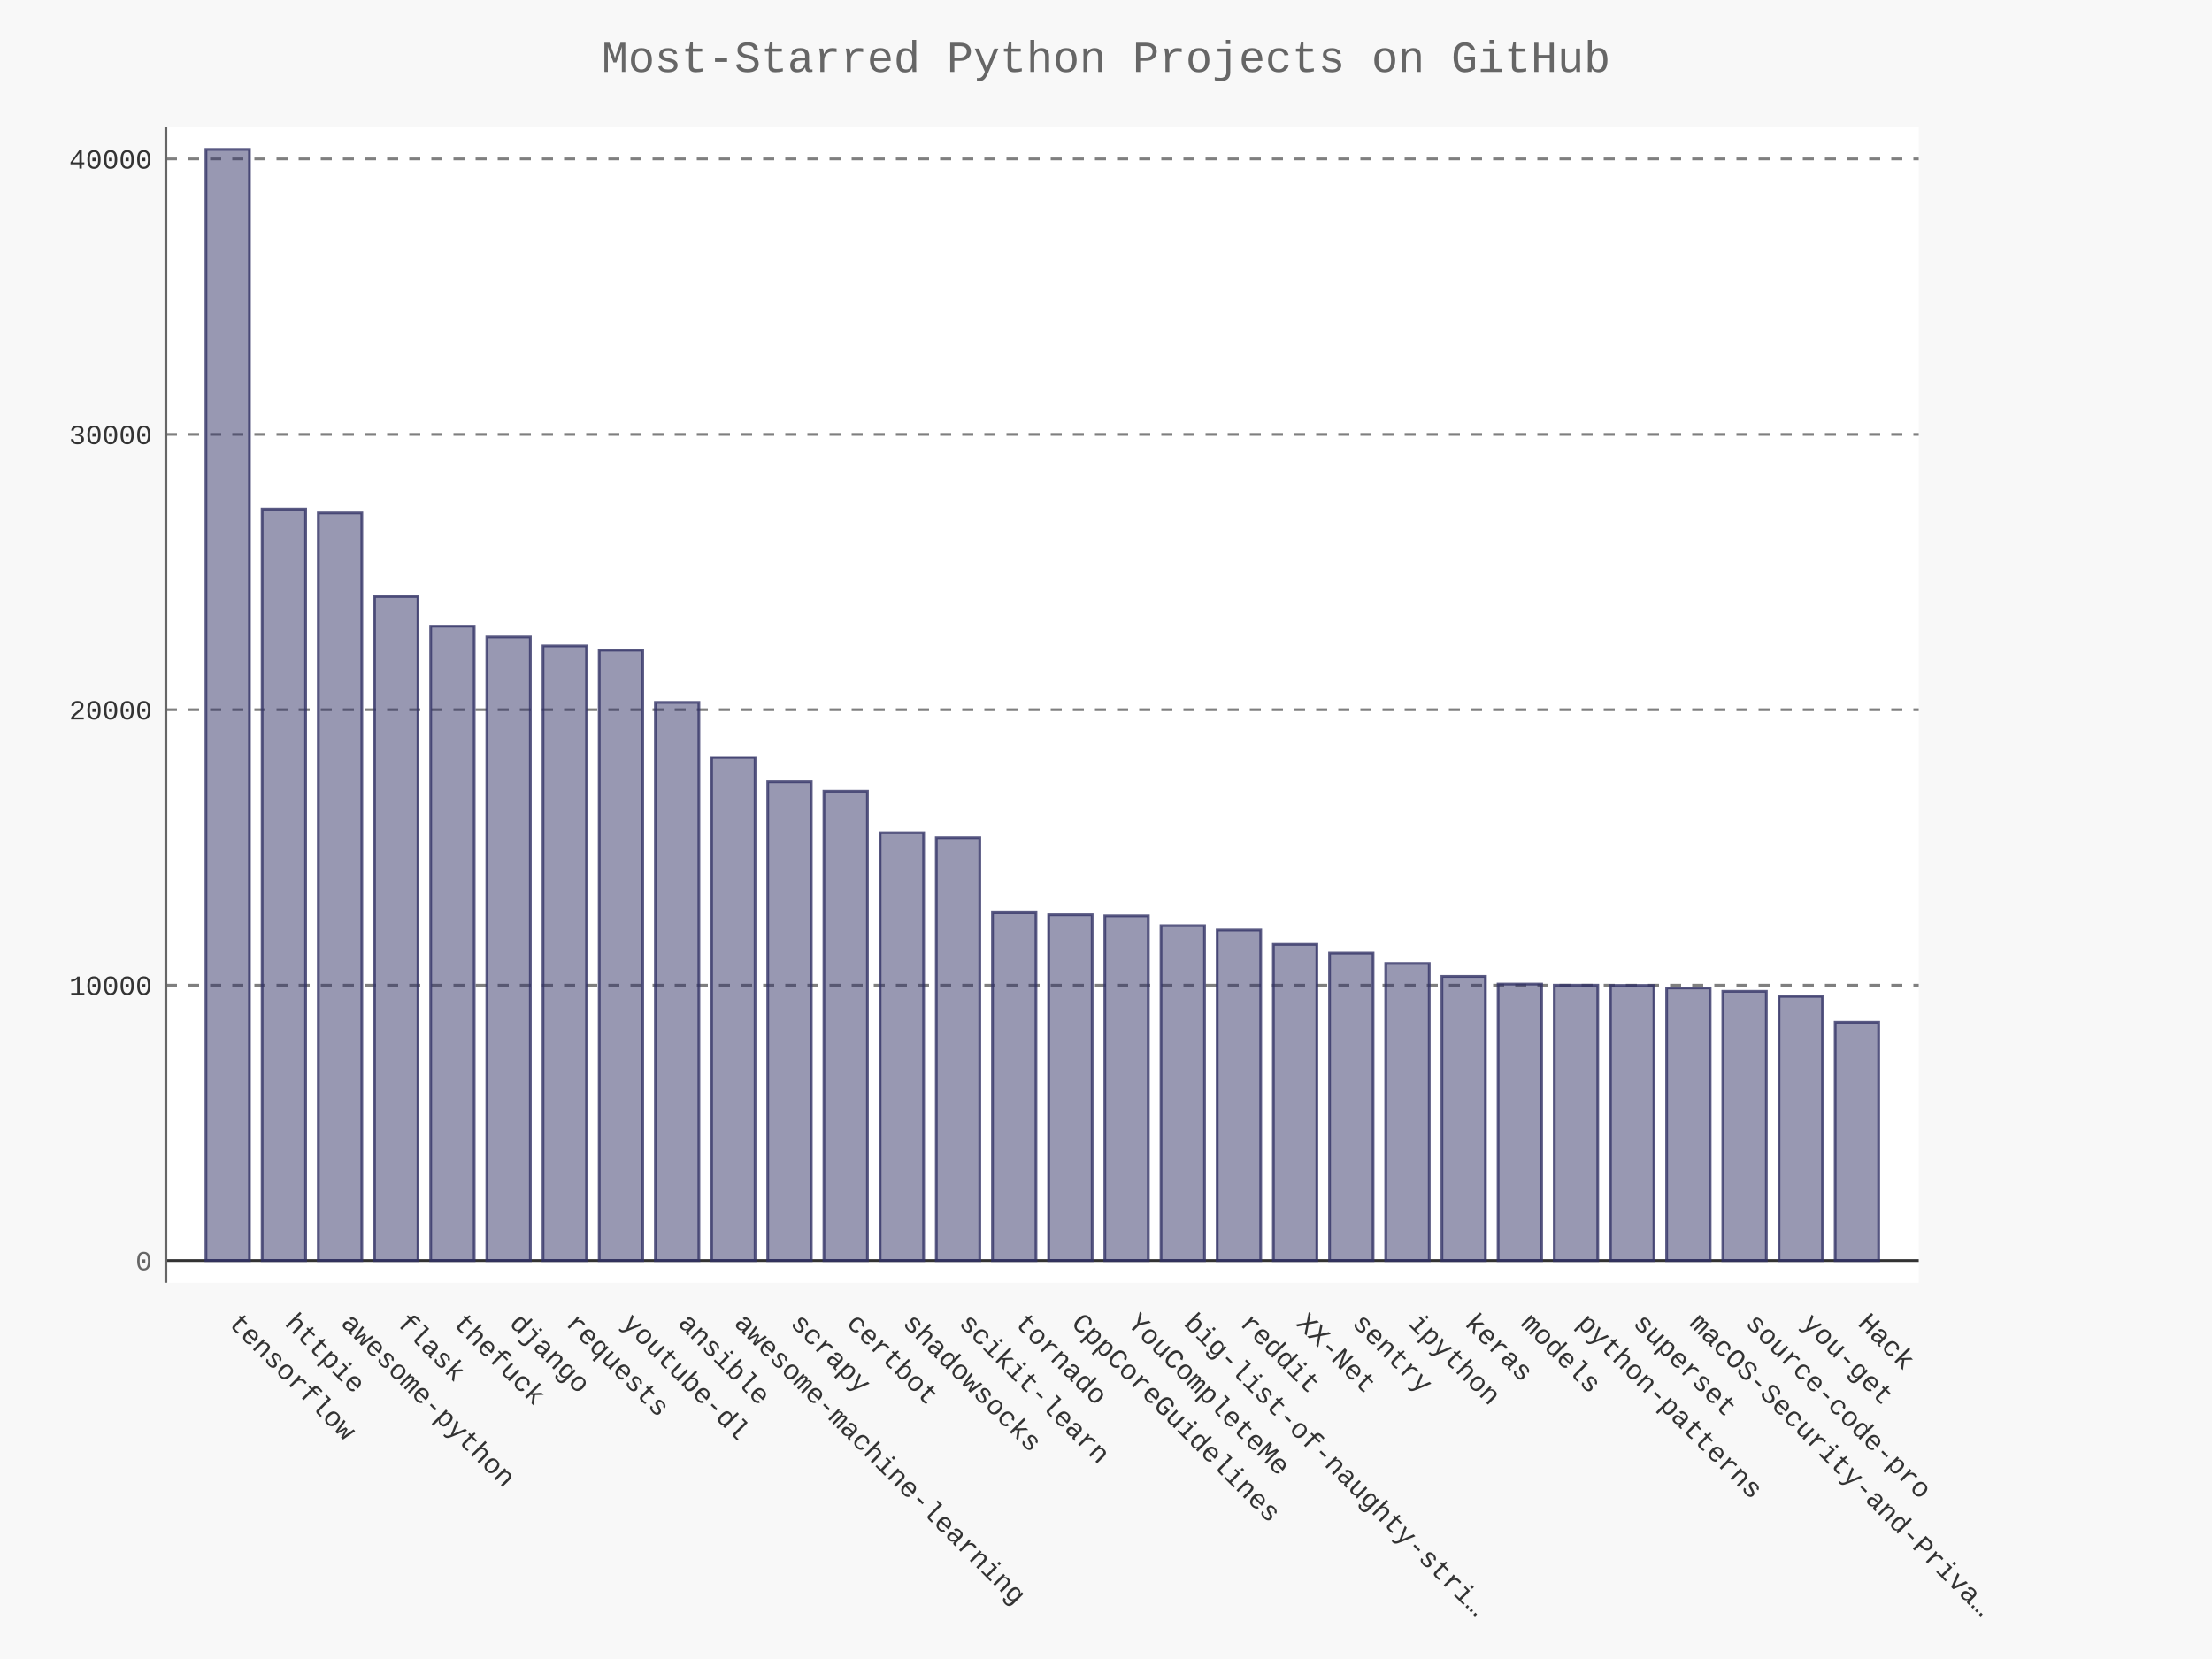
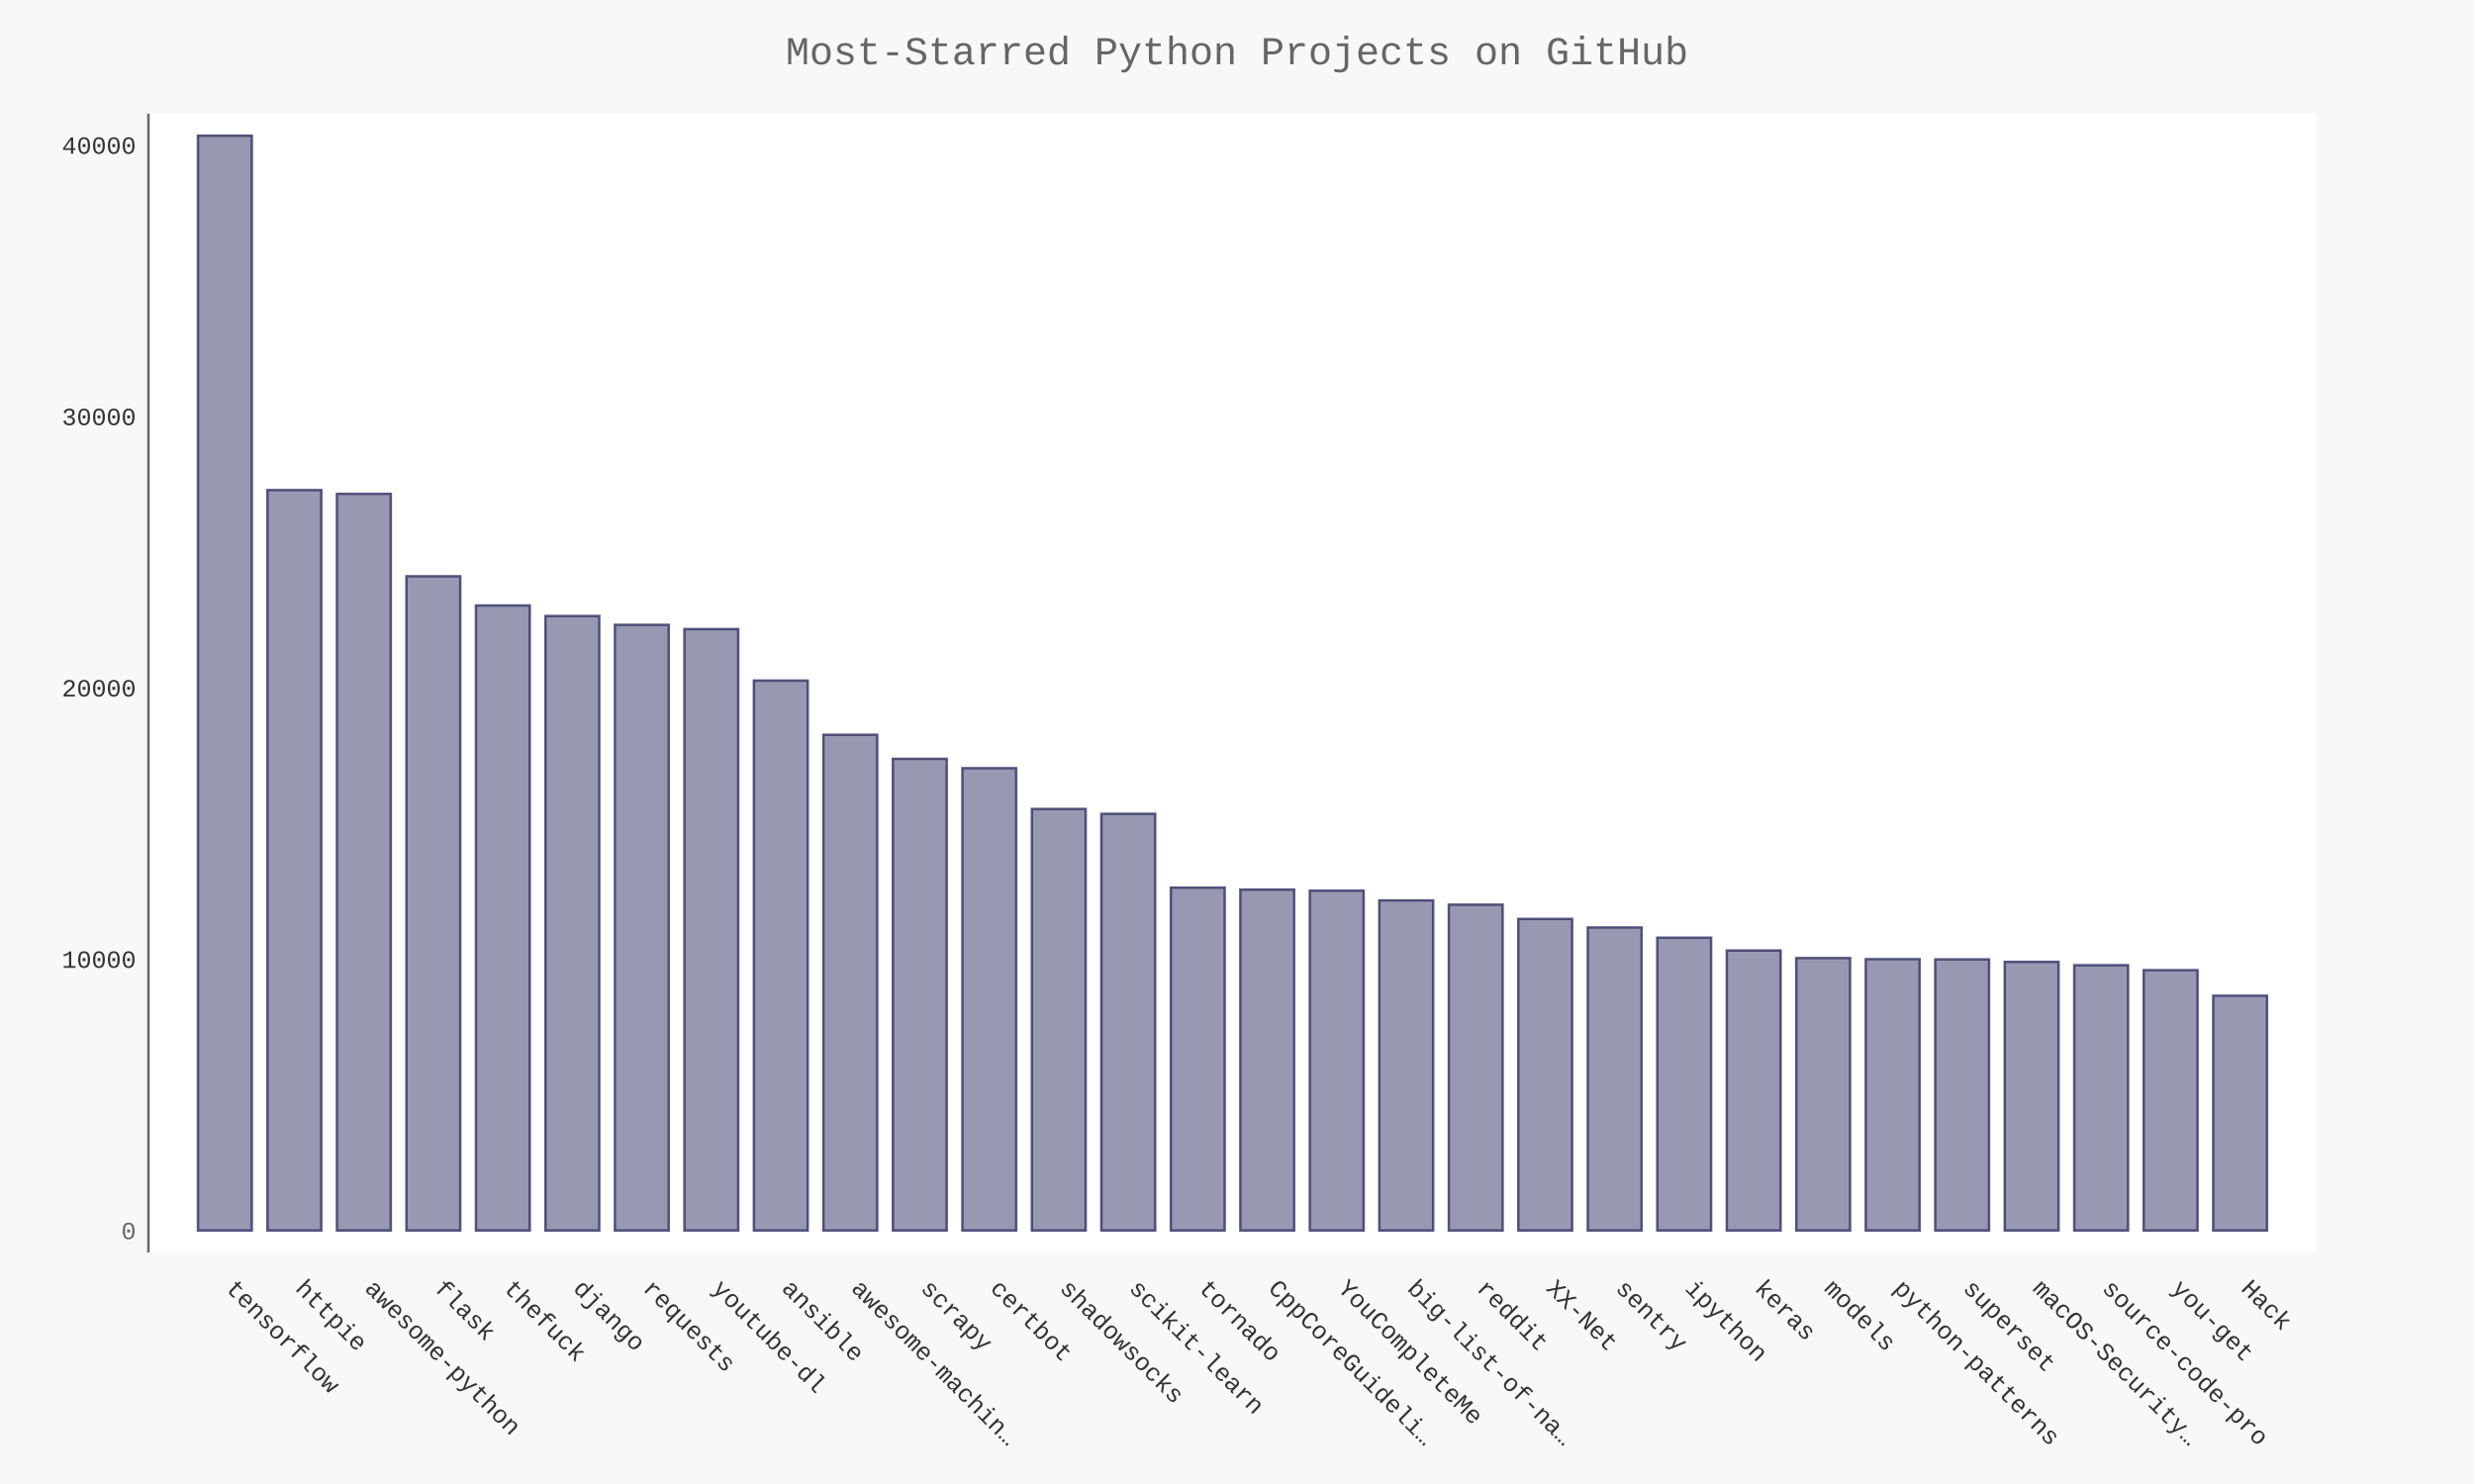
- <svg xmlns="http://www.w3.org/2000/svg" id="chart-08a2d238-3575-4524-9572-2bf1769b2b29" class="pygal-chart" viewBox="0 0 800 600">
+ <svg xmlns="http://www.w3.org/2000/svg" id="chart-a8e51111-514a-4ec0-9940-d9e63acb96ae" class="pygal-chart" viewBox="0 0 1000 600">
  <defs>
-     <style type="text/css">#chart-08a2d238-3575-4524-9572-2bf1769b2b29{-webkit-user-select:none;-webkit-font-smoothing:antialiased;font-family:Consolas,"Liberation Mono",Menlo,Courier,monospace}#chart-08a2d238-3575-4524-9572-2bf1769b2b29 .title{font-family:Consolas,"Liberation Mono",Menlo,Courier,monospace;font-size:16px}#chart-08a2d238-3575-4524-9572-2bf1769b2b29 .legends .legend text{font-family:Consolas,"Liberation Mono",Menlo,Courier,monospace;font-size:14px}#chart-08a2d238-3575-4524-9572-2bf1769b2b29 .axis text{font-family:Consolas,"Liberation Mono",Menlo,Courier,monospace;font-size:10px}#chart-08a2d238-3575-4524-9572-2bf1769b2b29 .axis text.major{font-family:Consolas,"Liberation Mono",Menlo,Courier,monospace;font-size:10px}#chart-08a2d238-3575-4524-9572-2bf1769b2b29 .text-overlay text.value{font-family:Consolas,"Liberation Mono",Menlo,Courier,monospace;font-size:16px}#chart-08a2d238-3575-4524-9572-2bf1769b2b29 .text-overlay text.label{font-family:Consolas,"Liberation Mono",Menlo,Courier,monospace;font-size:10px}#chart-08a2d238-3575-4524-9572-2bf1769b2b29 .tooltip{font-family:Consolas,"Liberation Mono",Menlo,Courier,monospace;font-size:14px}#chart-08a2d238-3575-4524-9572-2bf1769b2b29 text.no_data{font-family:Consolas,"Liberation Mono",Menlo,Courier,monospace;font-size:64px}
- #chart-08a2d238-3575-4524-9572-2bf1769b2b29{background-color:#f8f8f8}#chart-08a2d238-3575-4524-9572-2bf1769b2b29 path,#chart-08a2d238-3575-4524-9572-2bf1769b2b29 line,#chart-08a2d238-3575-4524-9572-2bf1769b2b29 rect,#chart-08a2d238-3575-4524-9572-2bf1769b2b29 circle{-webkit-transition:250ms ease-in;-moz-transition:250ms ease-in;transition:250ms ease-in}#chart-08a2d238-3575-4524-9572-2bf1769b2b29 .graph &gt; .background{fill:#f8f8f8}#chart-08a2d238-3575-4524-9572-2bf1769b2b29 .plot &gt; .background{fill:#ffffff}#chart-08a2d238-3575-4524-9572-2bf1769b2b29 .graph{fill:#333}#chart-08a2d238-3575-4524-9572-2bf1769b2b29 text.no_data{fill:#666}#chart-08a2d238-3575-4524-9572-2bf1769b2b29 .title{fill:#666}#chart-08a2d238-3575-4524-9572-2bf1769b2b29 .legends .legend text{fill:#333}#chart-08a2d238-3575-4524-9572-2bf1769b2b29 .legends .legend:hover text{fill:#666}#chart-08a2d238-3575-4524-9572-2bf1769b2b29 .axis .line{stroke:#666}#chart-08a2d238-3575-4524-9572-2bf1769b2b29 .axis .guide.line{stroke:rgba(0,0,0,0.5)}#chart-08a2d238-3575-4524-9572-2bf1769b2b29 .axis .major.line{stroke:#333}#chart-08a2d238-3575-4524-9572-2bf1769b2b29 .axis text.major{fill:#666}#chart-08a2d238-3575-4524-9572-2bf1769b2b29 .axis.y .guides:hover .guide.line,#chart-08a2d238-3575-4524-9572-2bf1769b2b29 .line-graph .axis.x .guides:hover .guide.line,#chart-08a2d238-3575-4524-9572-2bf1769b2b29 .stackedline-graph .axis.x .guides:hover .guide.line,#chart-08a2d238-3575-4524-9572-2bf1769b2b29 .xy-graph .axis.x .guides:hover .guide.line{stroke:#666}#chart-08a2d238-3575-4524-9572-2bf1769b2b29 .axis .guides:hover text{fill:#666}#chart-08a2d238-3575-4524-9572-2bf1769b2b29 .reactive{fill-opacity:.5;stroke-opacity:.8}#chart-08a2d238-3575-4524-9572-2bf1769b2b29 .ci{stroke:#333}#chart-08a2d238-3575-4524-9572-2bf1769b2b29 .reactive.active,#chart-08a2d238-3575-4524-9572-2bf1769b2b29 .active .reactive{fill-opacity:.9;stroke-opacity:.9;stroke-width:4}#chart-08a2d238-3575-4524-9572-2bf1769b2b29 .ci .reactive.active{stroke-width:1.5}#chart-08a2d238-3575-4524-9572-2bf1769b2b29 .series text{fill:#666}#chart-08a2d238-3575-4524-9572-2bf1769b2b29 .tooltip rect{fill:#ffffff;stroke:#666;-webkit-transition:opacity 250ms ease-in;-moz-transition:opacity 250ms ease-in;transition:opacity 250ms ease-in}#chart-08a2d238-3575-4524-9572-2bf1769b2b29 .tooltip .label{fill:#333}#chart-08a2d238-3575-4524-9572-2bf1769b2b29 .tooltip .label{fill:#333}#chart-08a2d238-3575-4524-9572-2bf1769b2b29 .tooltip .legend{font-size:.8em;fill:rgba(0,0,0,0.5)}#chart-08a2d238-3575-4524-9572-2bf1769b2b29 .tooltip .x_label{font-size:.6em;fill:#666}#chart-08a2d238-3575-4524-9572-2bf1769b2b29 .tooltip .xlink{font-size:.5em;text-decoration:underline}#chart-08a2d238-3575-4524-9572-2bf1769b2b29 .tooltip .value{font-size:1.5em}#chart-08a2d238-3575-4524-9572-2bf1769b2b29 .bound{font-size:.5em}#chart-08a2d238-3575-4524-9572-2bf1769b2b29 .max-value{font-size:.75em;fill:rgba(0,0,0,0.5)}#chart-08a2d238-3575-4524-9572-2bf1769b2b29 .map-element{fill:#ffffff;stroke:rgba(0,0,0,0.5) !important}#chart-08a2d238-3575-4524-9572-2bf1769b2b29 .map-element .reactive{fill-opacity:inherit;stroke-opacity:inherit}#chart-08a2d238-3575-4524-9572-2bf1769b2b29 .color-0,#chart-08a2d238-3575-4524-9572-2bf1769b2b29 .color-0 a:visited{stroke:#333366;fill:#333366}#chart-08a2d238-3575-4524-9572-2bf1769b2b29 .text-overlay .color-0 text{fill:black}
- #chart-08a2d238-3575-4524-9572-2bf1769b2b29 text.no_data{text-anchor:middle}#chart-08a2d238-3575-4524-9572-2bf1769b2b29 .guide.line{fill:none}#chart-08a2d238-3575-4524-9572-2bf1769b2b29 .centered{text-anchor:middle}#chart-08a2d238-3575-4524-9572-2bf1769b2b29 .title{text-anchor:middle}#chart-08a2d238-3575-4524-9572-2bf1769b2b29 .legends .legend text{fill-opacity:1}#chart-08a2d238-3575-4524-9572-2bf1769b2b29 .axis.x text{text-anchor:middle}#chart-08a2d238-3575-4524-9572-2bf1769b2b29 .axis.x:not(.web) text[transform]{text-anchor:start}#chart-08a2d238-3575-4524-9572-2bf1769b2b29 .axis.x:not(.web) text[transform].backwards{text-anchor:end}#chart-08a2d238-3575-4524-9572-2bf1769b2b29 .axis.y text{text-anchor:end}#chart-08a2d238-3575-4524-9572-2bf1769b2b29 .axis.y text[transform].backwards{text-anchor:start}#chart-08a2d238-3575-4524-9572-2bf1769b2b29 .axis.y2 text{text-anchor:start}#chart-08a2d238-3575-4524-9572-2bf1769b2b29 .axis.y2 text[transform].backwards{text-anchor:end}#chart-08a2d238-3575-4524-9572-2bf1769b2b29 .axis .guide.line{stroke-dasharray:4,4}#chart-08a2d238-3575-4524-9572-2bf1769b2b29 .axis .major.guide.line{stroke-dasharray:6,6}#chart-08a2d238-3575-4524-9572-2bf1769b2b29 .horizontal .axis.y .guide.line,#chart-08a2d238-3575-4524-9572-2bf1769b2b29 .horizontal .axis.y2 .guide.line,#chart-08a2d238-3575-4524-9572-2bf1769b2b29 .vertical .axis.x .guide.line{opacity:0}#chart-08a2d238-3575-4524-9572-2bf1769b2b29 .horizontal .axis.always_show .guide.line,#chart-08a2d238-3575-4524-9572-2bf1769b2b29 .vertical .axis.always_show .guide.line{opacity:1 !important}#chart-08a2d238-3575-4524-9572-2bf1769b2b29 .axis.y .guides:hover .guide.line,#chart-08a2d238-3575-4524-9572-2bf1769b2b29 .axis.y2 .guides:hover .guide.line,#chart-08a2d238-3575-4524-9572-2bf1769b2b29 .axis.x .guides:hover .guide.line{opacity:1}#chart-08a2d238-3575-4524-9572-2bf1769b2b29 .axis .guides:hover text{opacity:1}#chart-08a2d238-3575-4524-9572-2bf1769b2b29 .nofill{fill:none}#chart-08a2d238-3575-4524-9572-2bf1769b2b29 .subtle-fill{fill-opacity:.2}#chart-08a2d238-3575-4524-9572-2bf1769b2b29 .dot{stroke-width:1px;fill-opacity:1}#chart-08a2d238-3575-4524-9572-2bf1769b2b29 .dot.active{stroke-width:5px}#chart-08a2d238-3575-4524-9572-2bf1769b2b29 .dot.negative{fill:transparent}#chart-08a2d238-3575-4524-9572-2bf1769b2b29 text,#chart-08a2d238-3575-4524-9572-2bf1769b2b29 tspan{stroke:none !important}#chart-08a2d238-3575-4524-9572-2bf1769b2b29 .series text.active{opacity:1}#chart-08a2d238-3575-4524-9572-2bf1769b2b29 .tooltip rect{fill-opacity:.95;stroke-width:.5}#chart-08a2d238-3575-4524-9572-2bf1769b2b29 .tooltip text{fill-opacity:1}#chart-08a2d238-3575-4524-9572-2bf1769b2b29 .showable{visibility:hidden}#chart-08a2d238-3575-4524-9572-2bf1769b2b29 .showable.shown{visibility:visible}#chart-08a2d238-3575-4524-9572-2bf1769b2b29 .gauge-background{fill:rgba(229,229,229,1);stroke:none}#chart-08a2d238-3575-4524-9572-2bf1769b2b29 .bg-lines{stroke:#f8f8f8;stroke-width:2px}</style>
+     <style type="text/css">#chart-a8e51111-514a-4ec0-9940-d9e63acb96ae{-webkit-user-select:none;-webkit-font-smoothing:antialiased;font-family:Consolas,"Liberation Mono",Menlo,Courier,monospace}#chart-a8e51111-514a-4ec0-9940-d9e63acb96ae .title{font-family:Consolas,"Liberation Mono",Menlo,Courier,monospace;font-size:16px}#chart-a8e51111-514a-4ec0-9940-d9e63acb96ae .legends .legend text{font-family:Consolas,"Liberation Mono",Menlo,Courier,monospace;font-size:14px}#chart-a8e51111-514a-4ec0-9940-d9e63acb96ae .axis text{font-family:Consolas,"Liberation Mono",Menlo,Courier,monospace;font-size:10px}#chart-a8e51111-514a-4ec0-9940-d9e63acb96ae .axis text.major{font-family:Consolas,"Liberation Mono",Menlo,Courier,monospace;font-size:10px}#chart-a8e51111-514a-4ec0-9940-d9e63acb96ae .text-overlay text.value{font-family:Consolas,"Liberation Mono",Menlo,Courier,monospace;font-size:16px}#chart-a8e51111-514a-4ec0-9940-d9e63acb96ae .text-overlay text.label{font-family:Consolas,"Liberation Mono",Menlo,Courier,monospace;font-size:10px}#chart-a8e51111-514a-4ec0-9940-d9e63acb96ae .tooltip{font-family:Consolas,"Liberation Mono",Menlo,Courier,monospace;font-size:14px}#chart-a8e51111-514a-4ec0-9940-d9e63acb96ae text.no_data{font-family:Consolas,"Liberation Mono",Menlo,Courier,monospace;font-size:64px}
+ #chart-a8e51111-514a-4ec0-9940-d9e63acb96ae{background-color:#f8f8f8}#chart-a8e51111-514a-4ec0-9940-d9e63acb96ae path,#chart-a8e51111-514a-4ec0-9940-d9e63acb96ae line,#chart-a8e51111-514a-4ec0-9940-d9e63acb96ae rect,#chart-a8e51111-514a-4ec0-9940-d9e63acb96ae circle{-webkit-transition:250ms ease-in;-moz-transition:250ms ease-in;transition:250ms ease-in}#chart-a8e51111-514a-4ec0-9940-d9e63acb96ae .graph &gt; .background{fill:#f8f8f8}#chart-a8e51111-514a-4ec0-9940-d9e63acb96ae .plot &gt; .background{fill:#ffffff}#chart-a8e51111-514a-4ec0-9940-d9e63acb96ae .graph{fill:#333}#chart-a8e51111-514a-4ec0-9940-d9e63acb96ae text.no_data{fill:#666}#chart-a8e51111-514a-4ec0-9940-d9e63acb96ae .title{fill:#666}#chart-a8e51111-514a-4ec0-9940-d9e63acb96ae .legends .legend text{fill:#333}#chart-a8e51111-514a-4ec0-9940-d9e63acb96ae .legends .legend:hover text{fill:#666}#chart-a8e51111-514a-4ec0-9940-d9e63acb96ae .axis .line{stroke:#666}#chart-a8e51111-514a-4ec0-9940-d9e63acb96ae .axis .guide.line{stroke:rgba(0,0,0,0.5)}#chart-a8e51111-514a-4ec0-9940-d9e63acb96ae .axis .major.line{stroke:#333}#chart-a8e51111-514a-4ec0-9940-d9e63acb96ae .axis text.major{fill:#666}#chart-a8e51111-514a-4ec0-9940-d9e63acb96ae .axis.y .guides:hover .guide.line,#chart-a8e51111-514a-4ec0-9940-d9e63acb96ae .line-graph .axis.x .guides:hover .guide.line,#chart-a8e51111-514a-4ec0-9940-d9e63acb96ae .stackedline-graph .axis.x .guides:hover .guide.line,#chart-a8e51111-514a-4ec0-9940-d9e63acb96ae .xy-graph .axis.x .guides:hover .guide.line{stroke:#666}#chart-a8e51111-514a-4ec0-9940-d9e63acb96ae .axis .guides:hover text{fill:#666}#chart-a8e51111-514a-4ec0-9940-d9e63acb96ae .reactive{fill-opacity:.5;stroke-opacity:.8}#chart-a8e51111-514a-4ec0-9940-d9e63acb96ae .ci{stroke:#333}#chart-a8e51111-514a-4ec0-9940-d9e63acb96ae .reactive.active,#chart-a8e51111-514a-4ec0-9940-d9e63acb96ae .active .reactive{fill-opacity:.9;stroke-opacity:.9;stroke-width:4}#chart-a8e51111-514a-4ec0-9940-d9e63acb96ae .ci .reactive.active{stroke-width:1.5}#chart-a8e51111-514a-4ec0-9940-d9e63acb96ae .series text{fill:#666}#chart-a8e51111-514a-4ec0-9940-d9e63acb96ae .tooltip rect{fill:#ffffff;stroke:#666;-webkit-transition:opacity 250ms ease-in;-moz-transition:opacity 250ms ease-in;transition:opacity 250ms ease-in}#chart-a8e51111-514a-4ec0-9940-d9e63acb96ae .tooltip .label{fill:#333}#chart-a8e51111-514a-4ec0-9940-d9e63acb96ae .tooltip .label{fill:#333}#chart-a8e51111-514a-4ec0-9940-d9e63acb96ae .tooltip .legend{font-size:.8em;fill:rgba(0,0,0,0.5)}#chart-a8e51111-514a-4ec0-9940-d9e63acb96ae .tooltip .x_label{font-size:.6em;fill:#666}#chart-a8e51111-514a-4ec0-9940-d9e63acb96ae .tooltip .xlink{font-size:.5em;text-decoration:underline}#chart-a8e51111-514a-4ec0-9940-d9e63acb96ae .tooltip .value{font-size:1.5em}#chart-a8e51111-514a-4ec0-9940-d9e63acb96ae .bound{font-size:.5em}#chart-a8e51111-514a-4ec0-9940-d9e63acb96ae .max-value{font-size:.75em;fill:rgba(0,0,0,0.5)}#chart-a8e51111-514a-4ec0-9940-d9e63acb96ae .map-element{fill:#ffffff;stroke:rgba(0,0,0,0.5) !important}#chart-a8e51111-514a-4ec0-9940-d9e63acb96ae .map-element .reactive{fill-opacity:inherit;stroke-opacity:inherit}#chart-a8e51111-514a-4ec0-9940-d9e63acb96ae .color-0,#chart-a8e51111-514a-4ec0-9940-d9e63acb96ae .color-0 a:visited{stroke:#333366;fill:#333366}#chart-a8e51111-514a-4ec0-9940-d9e63acb96ae .text-overlay .color-0 text{fill:black}
+ #chart-a8e51111-514a-4ec0-9940-d9e63acb96ae text.no_data{text-anchor:middle}#chart-a8e51111-514a-4ec0-9940-d9e63acb96ae .guide.line{fill:none}#chart-a8e51111-514a-4ec0-9940-d9e63acb96ae .centered{text-anchor:middle}#chart-a8e51111-514a-4ec0-9940-d9e63acb96ae .title{text-anchor:middle}#chart-a8e51111-514a-4ec0-9940-d9e63acb96ae .legends .legend text{fill-opacity:1}#chart-a8e51111-514a-4ec0-9940-d9e63acb96ae .axis.x text{text-anchor:middle}#chart-a8e51111-514a-4ec0-9940-d9e63acb96ae .axis.x:not(.web) text[transform]{text-anchor:start}#chart-a8e51111-514a-4ec0-9940-d9e63acb96ae .axis.x:not(.web) text[transform].backwards{text-anchor:end}#chart-a8e51111-514a-4ec0-9940-d9e63acb96ae .axis.y text{text-anchor:end}#chart-a8e51111-514a-4ec0-9940-d9e63acb96ae .axis.y text[transform].backwards{text-anchor:start}#chart-a8e51111-514a-4ec0-9940-d9e63acb96ae .axis.y2 text{text-anchor:start}#chart-a8e51111-514a-4ec0-9940-d9e63acb96ae .axis.y2 text[transform].backwards{text-anchor:end}#chart-a8e51111-514a-4ec0-9940-d9e63acb96ae .axis .guide.line{stroke-dasharray:4,4}#chart-a8e51111-514a-4ec0-9940-d9e63acb96ae .axis .major.guide.line{stroke-dasharray:6,6}#chart-a8e51111-514a-4ec0-9940-d9e63acb96ae .horizontal .axis.y .guide.line,#chart-a8e51111-514a-4ec0-9940-d9e63acb96ae .horizontal .axis.y2 .guide.line,#chart-a8e51111-514a-4ec0-9940-d9e63acb96ae .vertical .axis.x .guide.line{opacity:0}#chart-a8e51111-514a-4ec0-9940-d9e63acb96ae .horizontal .axis.always_show .guide.line,#chart-a8e51111-514a-4ec0-9940-d9e63acb96ae .vertical .axis.always_show .guide.line{opacity:1 !important}#chart-a8e51111-514a-4ec0-9940-d9e63acb96ae .axis.y .guides:hover .guide.line,#chart-a8e51111-514a-4ec0-9940-d9e63acb96ae .axis.y2 .guides:hover .guide.line,#chart-a8e51111-514a-4ec0-9940-d9e63acb96ae .axis.x .guides:hover .guide.line{opacity:1}#chart-a8e51111-514a-4ec0-9940-d9e63acb96ae .axis .guides:hover text{opacity:1}#chart-a8e51111-514a-4ec0-9940-d9e63acb96ae .nofill{fill:none}#chart-a8e51111-514a-4ec0-9940-d9e63acb96ae .subtle-fill{fill-opacity:.2}#chart-a8e51111-514a-4ec0-9940-d9e63acb96ae .dot{stroke-width:1px;fill-opacity:1}#chart-a8e51111-514a-4ec0-9940-d9e63acb96ae .dot.active{stroke-width:5px}#chart-a8e51111-514a-4ec0-9940-d9e63acb96ae .dot.negative{fill:transparent}#chart-a8e51111-514a-4ec0-9940-d9e63acb96ae text,#chart-a8e51111-514a-4ec0-9940-d9e63acb96ae tspan{stroke:none !important}#chart-a8e51111-514a-4ec0-9940-d9e63acb96ae .series text.active{opacity:1}#chart-a8e51111-514a-4ec0-9940-d9e63acb96ae .tooltip rect{fill-opacity:.95;stroke-width:.5}#chart-a8e51111-514a-4ec0-9940-d9e63acb96ae .tooltip text{fill-opacity:1}#chart-a8e51111-514a-4ec0-9940-d9e63acb96ae .showable{visibility:hidden}#chart-a8e51111-514a-4ec0-9940-d9e63acb96ae .showable.shown{visibility:visible}#chart-a8e51111-514a-4ec0-9940-d9e63acb96ae .gauge-background{fill:rgba(229,229,229,1);stroke:none}#chart-a8e51111-514a-4ec0-9940-d9e63acb96ae .bg-lines{stroke:#f8f8f8;stroke-width:2px}</style>
  </defs>
  <g class="graph bar-graph vertical">
-     <rect class="background" height="600" width="800" x="0" y="0" />
+     <rect class="background" height="600" width="1000" x="0" y="0" />
    <g class="plot" transform="translate(60, 46)">
-       <rect class="background" height="417.934" width="633.934" x="0" y="0" />
+       <rect class="background" height="460.36" width="876.36" x="0" y="0" />
      <g class="axis y">
        <g class="guides">
-           <path class="axis major line" d="M0 409.897 h633.934" />
-           <text class="major" x="-5" y="413.397">0</text>
-         </g>
-         <g class="guides">
-           <path class="guide line" d="M0 310.296 h633.934" />
-           <text class="" x="-5" y="313.796">10000</text>
-         </g>
-         <g class="guides">
-           <path class="guide line" d="M0 210.695 h633.934" />
-           <text class="" x="-5" y="214.195">20000</text>
-         </g>
-         <g class="guides">
-           <path class="guide line" d="M0 111.094 h633.934" />
-           <text class="" x="-5" y="114.594">30000</text>
-         </g>
-         <g class="guides">
-           <path class="guide line" d="M0 11.493 h633.934" />
-           <text class="" x="-5" y="14.993">40000</text>
+           <text class="major" x="-5" y="455.007">0</text>
+         </g>
+         <g class="guides">
+           <text class="" x="-5" y="345.298">10000</text>
+         </g>
+         <g class="guides">
+           <text class="" x="-5" y="235.589">20000</text>
+         </g>
+         <g class="guides">
+           <text class="" x="-5" y="125.88">30000</text>
+         </g>
+         <g class="guides">
+           <text class="" x="-5" y="16.171">40000</text>
        </g>
      </g>
      <g class="axis x">
-         <path class="line" d="M0 0 v417.934" />
-         <g class="guides">
-           <path class="guide line" d="M22.35 0 v417.934" />
-           <text class="" x="22.35" y="432.934" transform="rotate(45 22.35024 432.934)">tensorflow</text>
-         </g>
-         <g class="guides">
-           <path class="guide line" d="M42.669 0 v417.934" />
-           <text class="" x="42.669" y="432.934" transform="rotate(45 42.66863 432.934)">httpie</text>
-         </g>
-         <g class="guides">
-           <path class="guide line" d="M62.987 0 v417.934" />
-           <text class="" x="62.987" y="432.934" transform="rotate(45 62.98703 432.934)">awesome-python</text>
-         </g>
-         <g class="guides">
-           <path class="guide line" d="M83.305 0 v417.934" />
-           <text class="" x="83.305" y="432.934" transform="rotate(45 83.30543 432.934)">flask</text>
-         </g>
-         <g class="guides">
-           <path class="guide line" d="M103.624 0 v417.934" />
-           <text class="" x="103.624" y="432.934" transform="rotate(45 103.6238 432.934)">thefuck</text>
-         </g>
-         <g class="guides">
-           <path class="guide line" d="M123.942 0 v417.934" />
-           <text class="" x="123.942" y="432.934" transform="rotate(45 123.9422 432.934)">django</text>
-         </g>
-         <g class="guides">
-           <path class="guide line" d="M144.261 0 v417.934" />
-           <text class="" x="144.261" y="432.934" transform="rotate(45 144.2606 432.934)">requests</text>
-         </g>
-         <g class="guides">
-           <path class="guide line" d="M164.579 0 v417.934" />
-           <text class="" x="164.579" y="432.934" transform="rotate(45 164.579 432.934)">youtube-dl</text>
-         </g>
-         <g class="guides">
-           <path class="guide line" d="M184.897 0 v417.934" />
-           <text class="" x="184.897" y="432.934" transform="rotate(45 184.8974 432.934)">ansible</text>
-         </g>
-         <g class="guides">
-           <path class="guide line" d="M205.216 0 v417.934" />
-           <text class="" x="205.216" y="432.934" transform="rotate(45 205.2158 432.934)">awesome-machine-learning</text>
-         </g>
-         <g class="guides">
-           <path class="guide line" d="M225.534 0 v417.934" />
-           <text class="" x="225.534" y="432.934" transform="rotate(45 225.5342 432.934)">scrapy</text>
-         </g>
-         <g class="guides">
-           <path class="guide line" d="M245.853 0 v417.934" />
-           <text class="" x="245.853" y="432.934" transform="rotate(45 245.8526 432.934)">certbot</text>
-         </g>
-         <g class="guides">
-           <path class="guide line" d="M266.171 0 v417.934" />
-           <text class="" x="266.171" y="432.934" transform="rotate(45 266.171 432.934)">shadowsocks</text>
-         </g>
-         <g class="guides">
-           <path class="guide line" d="M286.489 0 v417.934" />
-           <text class="" x="286.489" y="432.934" transform="rotate(45 286.4894 432.934)">scikit-learn</text>
-         </g>
-         <g class="guides">
-           <path class="guide line" d="M306.808 0 v417.934" />
-           <text class="" x="306.808" y="432.934" transform="rotate(45 306.8078 432.934)">tornado</text>
-         </g>
-         <g class="guides">
-           <path class="guide line" d="M327.126 0 v417.934" />
-           <text class="" x="327.126" y="432.934" transform="rotate(45 327.1262 432.934)">CppCoreGuidelines</text>
-         </g>
-         <g class="guides">
-           <path class="guide line" d="M347.445 0 v417.934" />
-           <text class="" x="347.445" y="432.934" transform="rotate(45 347.4446 432.934)">YouCompleteMe</text>
-         </g>
-         <g class="guides">
-           <path class="guide line" d="M367.763 0 v417.934" />
-           <text class="" x="367.763" y="432.934" transform="rotate(45 367.763 432.934)">big-list-of-naughty-stri…</text>
-         </g>
-         <g class="guides">
-           <path class="guide line" d="M388.081 0 v417.934" />
-           <text class="" x="388.081" y="432.934" transform="rotate(45 388.0814 432.934)">reddit</text>
-         </g>
-         <g class="guides">
-           <path class="guide line" d="M408.4 0 v417.934" />
-           <text class="" x="408.4" y="432.934" transform="rotate(45 408.3998 432.934)">XX-Net</text>
-         </g>
-         <g class="guides">
-           <path class="guide line" d="M428.718 0 v417.934" />
-           <text class="" x="428.718" y="432.934" transform="rotate(45 428.7182 432.934)">sentry</text>
-         </g>
-         <g class="guides">
-           <path class="guide line" d="M449.037 0 v417.934" />
-           <text class="" x="449.037" y="432.934" transform="rotate(45 449.0366 432.934)">ipython</text>
-         </g>
-         <g class="guides">
-           <path class="guide line" d="M469.355 0 v417.934" />
-           <text class="" x="469.355" y="432.934" transform="rotate(45 469.355 432.934)">keras</text>
-         </g>
-         <g class="guides">
-           <path class="guide line" d="M489.673 0 v417.934" />
-           <text class="" x="489.673" y="432.934" transform="rotate(45 489.6734 432.934)">models</text>
-         </g>
-         <g class="guides">
-           <path class="guide line" d="M509.992 0 v417.934" />
-           <text class="" x="509.992" y="432.934" transform="rotate(45 509.9918 432.934)">python-patterns</text>
-         </g>
-         <g class="guides">
-           <path class="guide line" d="M530.31 0 v417.934" />
-           <text class="" x="530.31" y="432.934" transform="rotate(45 530.3102 432.934)">superset</text>
-         </g>
-         <g class="guides">
-           <path class="guide line" d="M550.629 0 v417.934" />
-           <text class="" x="550.629" y="432.934" transform="rotate(45 550.6286 432.934)">macOS-Security-and-Priva…</text>
-         </g>
-         <g class="guides">
-           <path class="guide line" d="M570.947 0 v417.934" />
-           <text class="" x="570.947" y="432.934" transform="rotate(45 570.947 432.934)">source-code-pro</text>
-         </g>
-         <g class="guides">
-           <path class="guide line" d="M591.265 0 v417.934" />
-           <text class="" x="591.265" y="432.934" transform="rotate(45 591.2653 432.934)">you-get</text>
-         </g>
-         <g class="guides">
-           <path class="guide line" d="M611.584 0 v417.934" />
-           <text class="" x="611.584" y="432.934" transform="rotate(45 611.5837 432.934)">Hack</text>
+         <path class="line" d="M0 0 v460.36" />
+         <g class="guides">
+           <path class="guide line" d="M30.897 0 v460.36" />
+           <text class="" x="30.897" y="475.36" transform="rotate(45 30.89732 475.3604)">tensorflow</text>
+         </g>
+         <g class="guides">
+           <path class="guide line" d="M58.986 0 v460.36" />
+           <text class="" x="58.986" y="475.36" transform="rotate(45 58.9858 475.3604)">httpie</text>
+         </g>
+         <g class="guides">
+           <path class="guide line" d="M87.074 0 v460.36" />
+           <text class="" x="87.074" y="475.36" transform="rotate(45 87.07427 475.3604)">awesome-python</text>
+         </g>
+         <g class="guides">
+           <path class="guide line" d="M115.163 0 v460.36" />
+           <text class="" x="115.163" y="475.36" transform="rotate(45 115.1627 475.3604)">flask</text>
+         </g>
+         <g class="guides">
+           <path class="guide line" d="M143.251 0 v460.36" />
+           <text class="" x="143.251" y="475.36" transform="rotate(45 143.2512 475.3604)">thefuck</text>
+         </g>
+         <g class="guides">
+           <path class="guide line" d="M171.34 0 v460.36" />
+           <text class="" x="171.34" y="475.36" transform="rotate(45 171.3397 475.3604)">django</text>
+         </g>
+         <g class="guides">
+           <path class="guide line" d="M199.428 0 v460.36" />
+           <text class="" x="199.428" y="475.36" transform="rotate(45 199.4282 475.3604)">requests</text>
+         </g>
+         <g class="guides">
+           <path class="guide line" d="M227.517 0 v460.36" />
+           <text class="" x="227.517" y="475.36" transform="rotate(45 227.5166 475.3604)">youtube-dl</text>
+         </g>
+         <g class="guides">
+           <path class="guide line" d="M255.605 0 v460.36" />
+           <text class="" x="255.605" y="475.36" transform="rotate(45 255.6051 475.3604)">ansible</text>
+         </g>
+         <g class="guides">
+           <path class="guide line" d="M283.694 0 v460.36" />
+           <text class="" x="283.694" y="475.36" transform="rotate(45 283.6936 475.3604)">awesome-machin…</text>
+         </g>
+         <g class="guides">
+           <path class="guide line" d="M311.782 0 v460.36" />
+           <text class="" x="311.782" y="475.36" transform="rotate(45 311.7821 475.3604)">scrapy</text>
+         </g>
+         <g class="guides">
+           <path class="guide line" d="M339.871 0 v460.36" />
+           <text class="" x="339.871" y="475.36" transform="rotate(45 339.8705 475.3604)">certbot</text>
+         </g>
+         <g class="guides">
+           <path class="guide line" d="M367.959 0 v460.36" />
+           <text class="" x="367.959" y="475.36" transform="rotate(45 367.959 475.3604)">shadowsocks</text>
+         </g>
+         <g class="guides">
+           <path class="guide line" d="M396.047 0 v460.36" />
+           <text class="" x="396.047" y="475.36" transform="rotate(45 396.0475 475.3604)">scikit-learn</text>
+         </g>
+         <g class="guides">
+           <path class="guide line" d="M424.136 0 v460.36" />
+           <text class="" x="424.136" y="475.36" transform="rotate(45 424.136 475.3604)">tornado</text>
+         </g>
+         <g class="guides">
+           <path class="guide line" d="M452.224 0 v460.36" />
+           <text class="" x="452.224" y="475.36" transform="rotate(45 452.2244 475.3604)">CppCoreGuideli…</text>
+         </g>
+         <g class="guides">
+           <path class="guide line" d="M480.313 0 v460.36" />
+           <text class="" x="480.313" y="475.36" transform="rotate(45 480.3129 475.3604)">YouCompleteMe</text>
+         </g>
+         <g class="guides">
+           <path class="guide line" d="M508.401 0 v460.36" />
+           <text class="" x="508.401" y="475.36" transform="rotate(45 508.4014 475.3604)">big-list-of-na…</text>
+         </g>
+         <g class="guides">
+           <path class="guide line" d="M536.49 0 v460.36" />
+           <text class="" x="536.49" y="475.36" transform="rotate(45 536.4899 475.3604)">reddit</text>
+         </g>
+         <g class="guides">
+           <path class="guide line" d="M564.578 0 v460.36" />
+           <text class="" x="564.578" y="475.36" transform="rotate(45 564.5783 475.3604)">XX-Net</text>
+         </g>
+         <g class="guides">
+           <path class="guide line" d="M592.667 0 v460.36" />
+           <text class="" x="592.667" y="475.36" transform="rotate(45 592.6668 475.3604)">sentry</text>
+         </g>
+         <g class="guides">
+           <path class="guide line" d="M620.755 0 v460.36" />
+           <text class="" x="620.755" y="475.36" transform="rotate(45 620.7553 475.3604)">ipython</text>
+         </g>
+         <g class="guides">
+           <path class="guide line" d="M648.844 0 v460.36" />
+           <text class="" x="648.844" y="475.36" transform="rotate(45 648.8438 475.3604)">keras</text>
+         </g>
+         <g class="guides">
+           <path class="guide line" d="M676.932 0 v460.36" />
+           <text class="" x="676.932" y="475.36" transform="rotate(45 676.9322 475.3604)">models</text>
+         </g>
+         <g class="guides">
+           <path class="guide line" d="M705.021 0 v460.36" />
+           <text class="" x="705.021" y="475.36" transform="rotate(45 705.0207 475.3604)">python-patterns</text>
+         </g>
+         <g class="guides">
+           <path class="guide line" d="M733.109 0 v460.36" />
+           <text class="" x="733.109" y="475.36" transform="rotate(45 733.1092 475.3604)">superset</text>
+         </g>
+         <g class="guides">
+           <path class="guide line" d="M761.198 0 v460.36" />
+           <text class="" x="761.198" y="475.36" transform="rotate(45 761.1976 475.3604)">macOS-Security…</text>
+         </g>
+         <g class="guides">
+           <path class="guide line" d="M789.286 0 v460.36" />
+           <text class="" x="789.286" y="475.36" transform="rotate(45 789.2861 475.3604)">source-code-pro</text>
+         </g>
+         <g class="guides">
+           <path class="guide line" d="M817.375 0 v460.36" />
+           <text class="" x="817.375" y="475.36" transform="rotate(45 817.3746 475.3604)">you-get</text>
+         </g>
+         <g class="guides">
+           <path class="guide line" d="M845.463 0 v460.36" />
+           <text class="" x="845.463" y="475.36" transform="rotate(45 845.4631 475.3604)">Hack</text>
        </g>
      </g>
      <g class="series serie-0 color-0">
        <g class="bars">
          <g class="bar">
-             <rect class="rect reactive tooltip-trigger" height="401.86" rx="0" ry="0" width="15.735" x="14.483" y="8.037" />
-           </g>
-           <g class="bar">
-             <rect class="rect reactive tooltip-trigger" height="271.781" rx="0" ry="0" width="15.735" x="34.801" y="138.116" />
-           </g>
-           <g class="bar">
-             <rect class="rect reactive tooltip-trigger" height="270.377" rx="0" ry="0" width="15.735" x="55.12" y="139.52" />
-           </g>
-           <g class="bar">
-             <rect class="rect reactive tooltip-trigger" height="240.138" rx="0" ry="0" width="15.735" x="75.438" y="169.759" />
-           </g>
-           <g class="bar">
-             <rect class="rect reactive tooltip-trigger" height="229.431" rx="0" ry="0" width="15.735" x="95.757" y="180.466" />
-           </g>
-           <g class="bar">
-             <rect class="rect reactive tooltip-trigger" height="225.546" rx="0" ry="0" width="15.735" x="116.075" y="184.351" />
-           </g>
-           <g class="bar">
-             <rect class="rect reactive tooltip-trigger" height="222.309" rx="0" ry="0" width="15.735" x="136.393" y="187.588" />
-           </g>
-           <g class="bar">
-             <rect class="rect reactive tooltip-trigger" height="220.755" rx="0" ry="0" width="15.735" x="156.712" y="189.141" />
-           </g>
-           <g class="bar">
-             <rect class="rect reactive tooltip-trigger" height="201.861" rx="0" ry="0" width="15.735" x="177.03" y="208.036" />
-           </g>
-           <g class="bar">
-             <rect class="rect reactive tooltip-trigger" height="181.961" rx="0" ry="0" width="15.735" x="197.349" y="227.936" />
-           </g>
-           <g class="bar">
-             <rect class="rect reactive tooltip-trigger" height="173.126" rx="0" ry="0" width="15.735" x="217.667" y="236.771" />
-           </g>
-           <g class="bar">
-             <rect class="rect reactive tooltip-trigger" height="169.7" rx="0" ry="0" width="15.735" x="237.985" y="240.197" />
-           </g>
-           <g class="bar">
-             <rect class="rect reactive tooltip-trigger" height="154.72" rx="0" ry="0" width="15.735" x="258.304" y="255.177" />
-           </g>
-           <g class="bar">
-             <rect class="rect reactive tooltip-trigger" height="152.927" rx="0" ry="0" width="15.735" x="278.622" y="256.97" />
-           </g>
-           <g class="bar">
-             <rect class="rect reactive tooltip-trigger" height="125.846" rx="0" ry="0" width="15.735" x="298.941" y="284.051" />
-           </g>
-           <g class="bar">
-             <rect class="rect reactive tooltip-trigger" height="125.129" rx="0" ry="0" width="15.735" x="319.259" y="284.768" />
-           </g>
-           <g class="bar">
-             <rect class="rect reactive tooltip-trigger" height="124.74" rx="0" ry="0" width="15.735" x="339.577" y="285.157" />
-           </g>
-           <g class="bar">
-             <rect class="rect reactive tooltip-trigger" height="121.164" rx="0" ry="0" width="15.735" x="359.896" y="288.732" />
-           </g>
-           <g class="bar">
-             <rect class="rect reactive tooltip-trigger" height="119.601" rx="0" ry="0" width="15.735" x="380.214" y="290.296" />
-           </g>
-           <g class="bar">
-             <rect class="rect reactive tooltip-trigger" height="114.372" rx="0" ry="0" width="15.735" x="400.532" y="295.525" />
-           </g>
-           <g class="bar">
-             <rect class="rect reactive tooltip-trigger" height="111.234" rx="0" ry="0" width="15.735" x="420.851" y="298.663" />
-           </g>
-           <g class="bar">
-             <rect class="rect reactive tooltip-trigger" height="107.479" rx="0" ry="0" width="15.735" x="441.169" y="302.418" />
-           </g>
-           <g class="bar">
-             <rect class="rect reactive tooltip-trigger" height="102.778" rx="0" ry="0" width="15.735" x="461.488" y="307.119" />
-           </g>
-           <g class="bar">
-             <rect class="rect reactive tooltip-trigger" height="100.009" rx="0" ry="0" width="15.735" x="481.806" y="309.888" />
-           </g>
-           <g class="bar">
-             <rect class="rect reactive tooltip-trigger" height="99.601" rx="0" ry="0" width="15.735" x="502.124" y="310.296" />
-           </g>
-           <g class="bar">
-             <rect class="rect reactive tooltip-trigger" height="99.521" rx="0" ry="0" width="15.735" x="522.443" y="310.376" />
-           </g>
-           <g class="bar">
-             <rect class="rect reactive tooltip-trigger" height="98.585" rx="0" ry="0" width="15.735" x="542.761" y="311.312" />
-           </g>
-           <g class="bar">
-             <rect class="rect reactive tooltip-trigger" height="97.38" rx="0" ry="0" width="15.735" x="563.08" y="312.517" />
-           </g>
-           <g class="bar">
-             <rect class="rect reactive tooltip-trigger" height="95.557" rx="0" ry="0" width="15.735" x="583.398" y="314.34" />
-           </g>
-           <g class="bar">
-             <rect class="rect reactive tooltip-trigger" height="86.175" rx="0" ry="0" width="15.735" x="603.716" y="323.722" />
+             <rect class="rect reactive tooltip-trigger" height="442.654" rx="0" ry="0" width="21.752" x="20.021" y="8.853" />
+           </g>
+           <g class="bar">
+             <rect class="rect reactive tooltip-trigger" height="299.363" rx="0" ry="0" width="21.752" x="48.11" y="152.144" />
+           </g>
+           <g class="bar">
+             <rect class="rect reactive tooltip-trigger" height="297.838" rx="0" ry="0" width="21.752" x="76.198" y="153.669" />
+           </g>
+           <g class="bar">
+             <rect class="rect reactive tooltip-trigger" height="264.509" rx="0" ry="0" width="21.752" x="104.287" y="186.999" />
+           </g>
+           <g class="bar">
+             <rect class="rect reactive tooltip-trigger" height="252.715" rx="0" ry="0" width="21.752" x="132.375" y="198.792" />
+           </g>
+           <g class="bar">
+             <rect class="rect reactive tooltip-trigger" height="248.447" rx="0" ry="0" width="21.752" x="160.464" y="203.06" />
+           </g>
+           <g class="bar">
+             <rect class="rect reactive tooltip-trigger" height="244.871" rx="0" ry="0" width="21.752" x="188.552" y="206.637" />
+           </g>
+           <g class="bar">
+             <rect class="rect reactive tooltip-trigger" height="243.159" rx="0" ry="0" width="21.752" x="216.641" y="208.348" />
+           </g>
+           <g class="bar">
+             <rect class="rect reactive tooltip-trigger" height="222.347" rx="0" ry="0" width="21.752" x="244.729" y="229.16" />
+           </g>
+           <g class="bar">
+             <rect class="rect reactive tooltip-trigger" height="200.439" rx="0" ry="0" width="21.752" x="272.818" y="251.069" />
+           </g>
+           <g class="bar">
+             <rect class="rect reactive tooltip-trigger" height="190.696" rx="0" ry="0" width="21.752" x="300.906" y="260.811" />
+           </g>
+           <g class="bar">
+             <rect class="rect reactive tooltip-trigger" height="186.922" rx="0" ry="0" width="21.752" x="328.995" y="264.585" />
+           </g>
+           <g class="bar">
+             <rect class="rect reactive tooltip-trigger" height="170.433" rx="0" ry="0" width="21.752" x="357.083" y="281.074" />
+           </g>
+           <g class="bar">
+             <rect class="rect reactive tooltip-trigger" height="168.469" rx="0" ry="0" width="21.752" x="385.172" y="283.038" />
+           </g>
+           <g class="bar">
+             <rect class="rect reactive tooltip-trigger" height="138.617" rx="0" ry="0" width="21.752" x="413.26" y="312.89" />
+           </g>
+           <g class="bar">
+             <rect class="rect reactive tooltip-trigger" height="137.828" rx="0" ry="0" width="21.752" x="441.349" y="313.68" />
+           </g>
+           <g class="bar">
+             <rect class="rect reactive tooltip-trigger" height="137.389" rx="0" ry="0" width="21.752" x="469.437" y="314.119" />
+           </g>
+           <g class="bar">
+             <rect class="rect reactive tooltip-trigger" height="133.461" rx="0" ry="0" width="21.752" x="497.526" y="318.046" />
+           </g>
+           <g class="bar">
+             <rect class="rect reactive tooltip-trigger" height="131.739" rx="0" ry="0" width="21.752" x="525.614" y="319.769" />
+           </g>
+           <g class="bar">
+             <rect class="rect reactive tooltip-trigger" height="125.979" rx="0" ry="0" width="21.752" x="553.702" y="325.528" />
+           </g>
+           <g class="bar">
+             <rect class="rect reactive tooltip-trigger" height="122.523" rx="0" ry="0" width="21.752" x="581.791" y="328.984" />
+           </g>
+           <g class="bar">
+             <rect class="rect reactive tooltip-trigger" height="118.387" rx="0" ry="0" width="21.752" x="609.879" y="333.12" />
+           </g>
+           <g class="bar">
+             <rect class="rect reactive tooltip-trigger" height="113.209" rx="0" ry="0" width="21.752" x="637.968" y="338.298" />
+           </g>
+           <g class="bar">
+             <rect class="rect reactive tooltip-trigger" height="110.159" rx="0" ry="0" width="21.752" x="666.056" y="341.348" />
+           </g>
+           <g class="bar">
+             <rect class="rect reactive tooltip-trigger" height="109.709" rx="0" ry="0" width="21.752" x="694.145" y="341.798" />
+           </g>
+           <g class="bar">
+             <rect class="rect reactive tooltip-trigger" height="109.621" rx="0" ry="0" width="21.752" x="722.233" y="341.886" />
+           </g>
+           <g class="bar">
+             <rect class="rect reactive tooltip-trigger" height="108.601" rx="0" ry="0" width="21.752" x="750.322" y="342.906" />
+           </g>
+           <g class="bar">
+             <rect class="rect reactive tooltip-trigger" height="107.263" rx="0" ry="0" width="21.752" x="778.41" y="344.245" />
+           </g>
+           <g class="bar">
+             <rect class="rect reactive tooltip-trigger" height="105.255" rx="0" ry="0" width="21.752" x="806.499" y="346.252" />
+           </g>
+           <g class="bar">
+             <rect class="rect reactive tooltip-trigger" height="94.92" rx="0" ry="0" width="21.752" x="834.587" y="356.587" />
          </g>
        </g>
      </g>
    </g>
    <g class="titles">
-       <text class="title plot_title" x="400.0" y="26">Most-Starred Python Projects on GitHub</text>
+       <text class="title plot_title" x="500.0" y="26">Most-Starred Python Projects on GitHub</text>
    </g>
    <g class="plot overlay" transform="translate(60, 46)">
      <g class="series serie-0 color-0" />
    </g>
    <g class="plot text-overlay" transform="translate(60, 46)">
      <g class="series serie-0 color-0" />
    </g>
    <g class="plot tooltip-overlay" transform="translate(60, 46)">
      <g class="tooltip" style="opacity: 0" transform="translate(0 0)">
        <rect class="tooltip-box" height="0" rx="0" ry="0" width="0" />
        <g class="text" />
      </g>
    </g>
  </g>
</svg>
